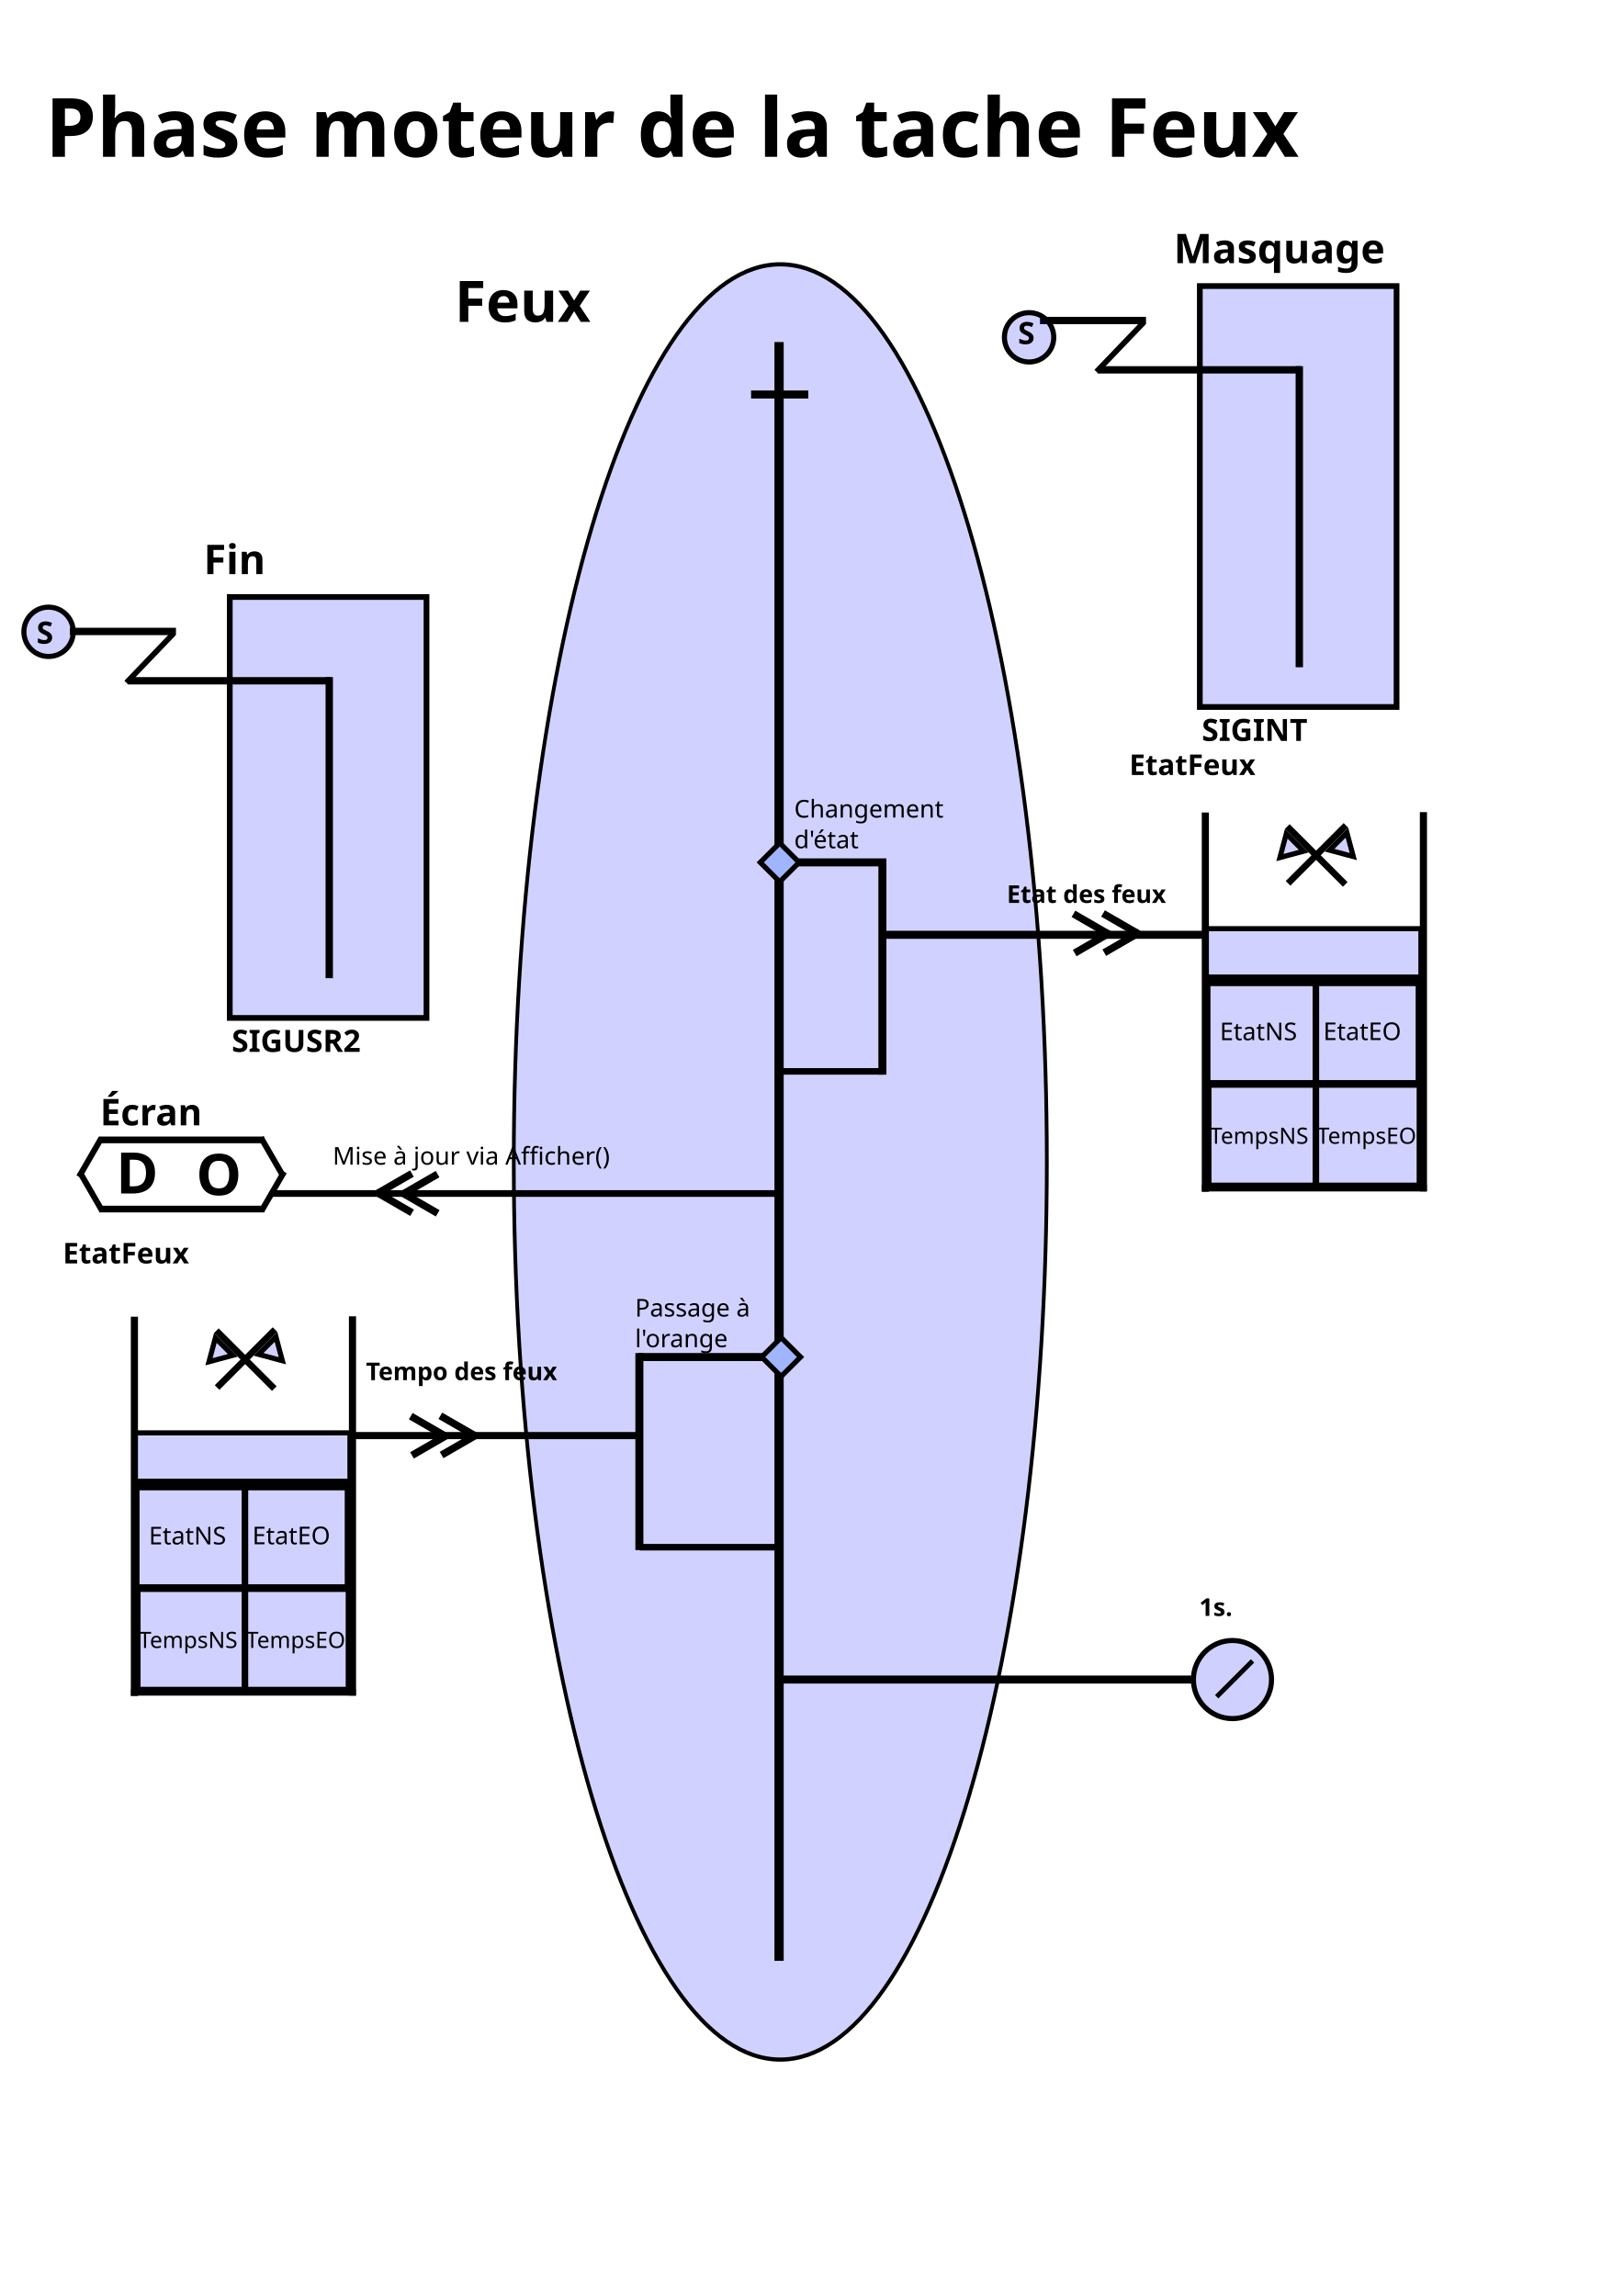
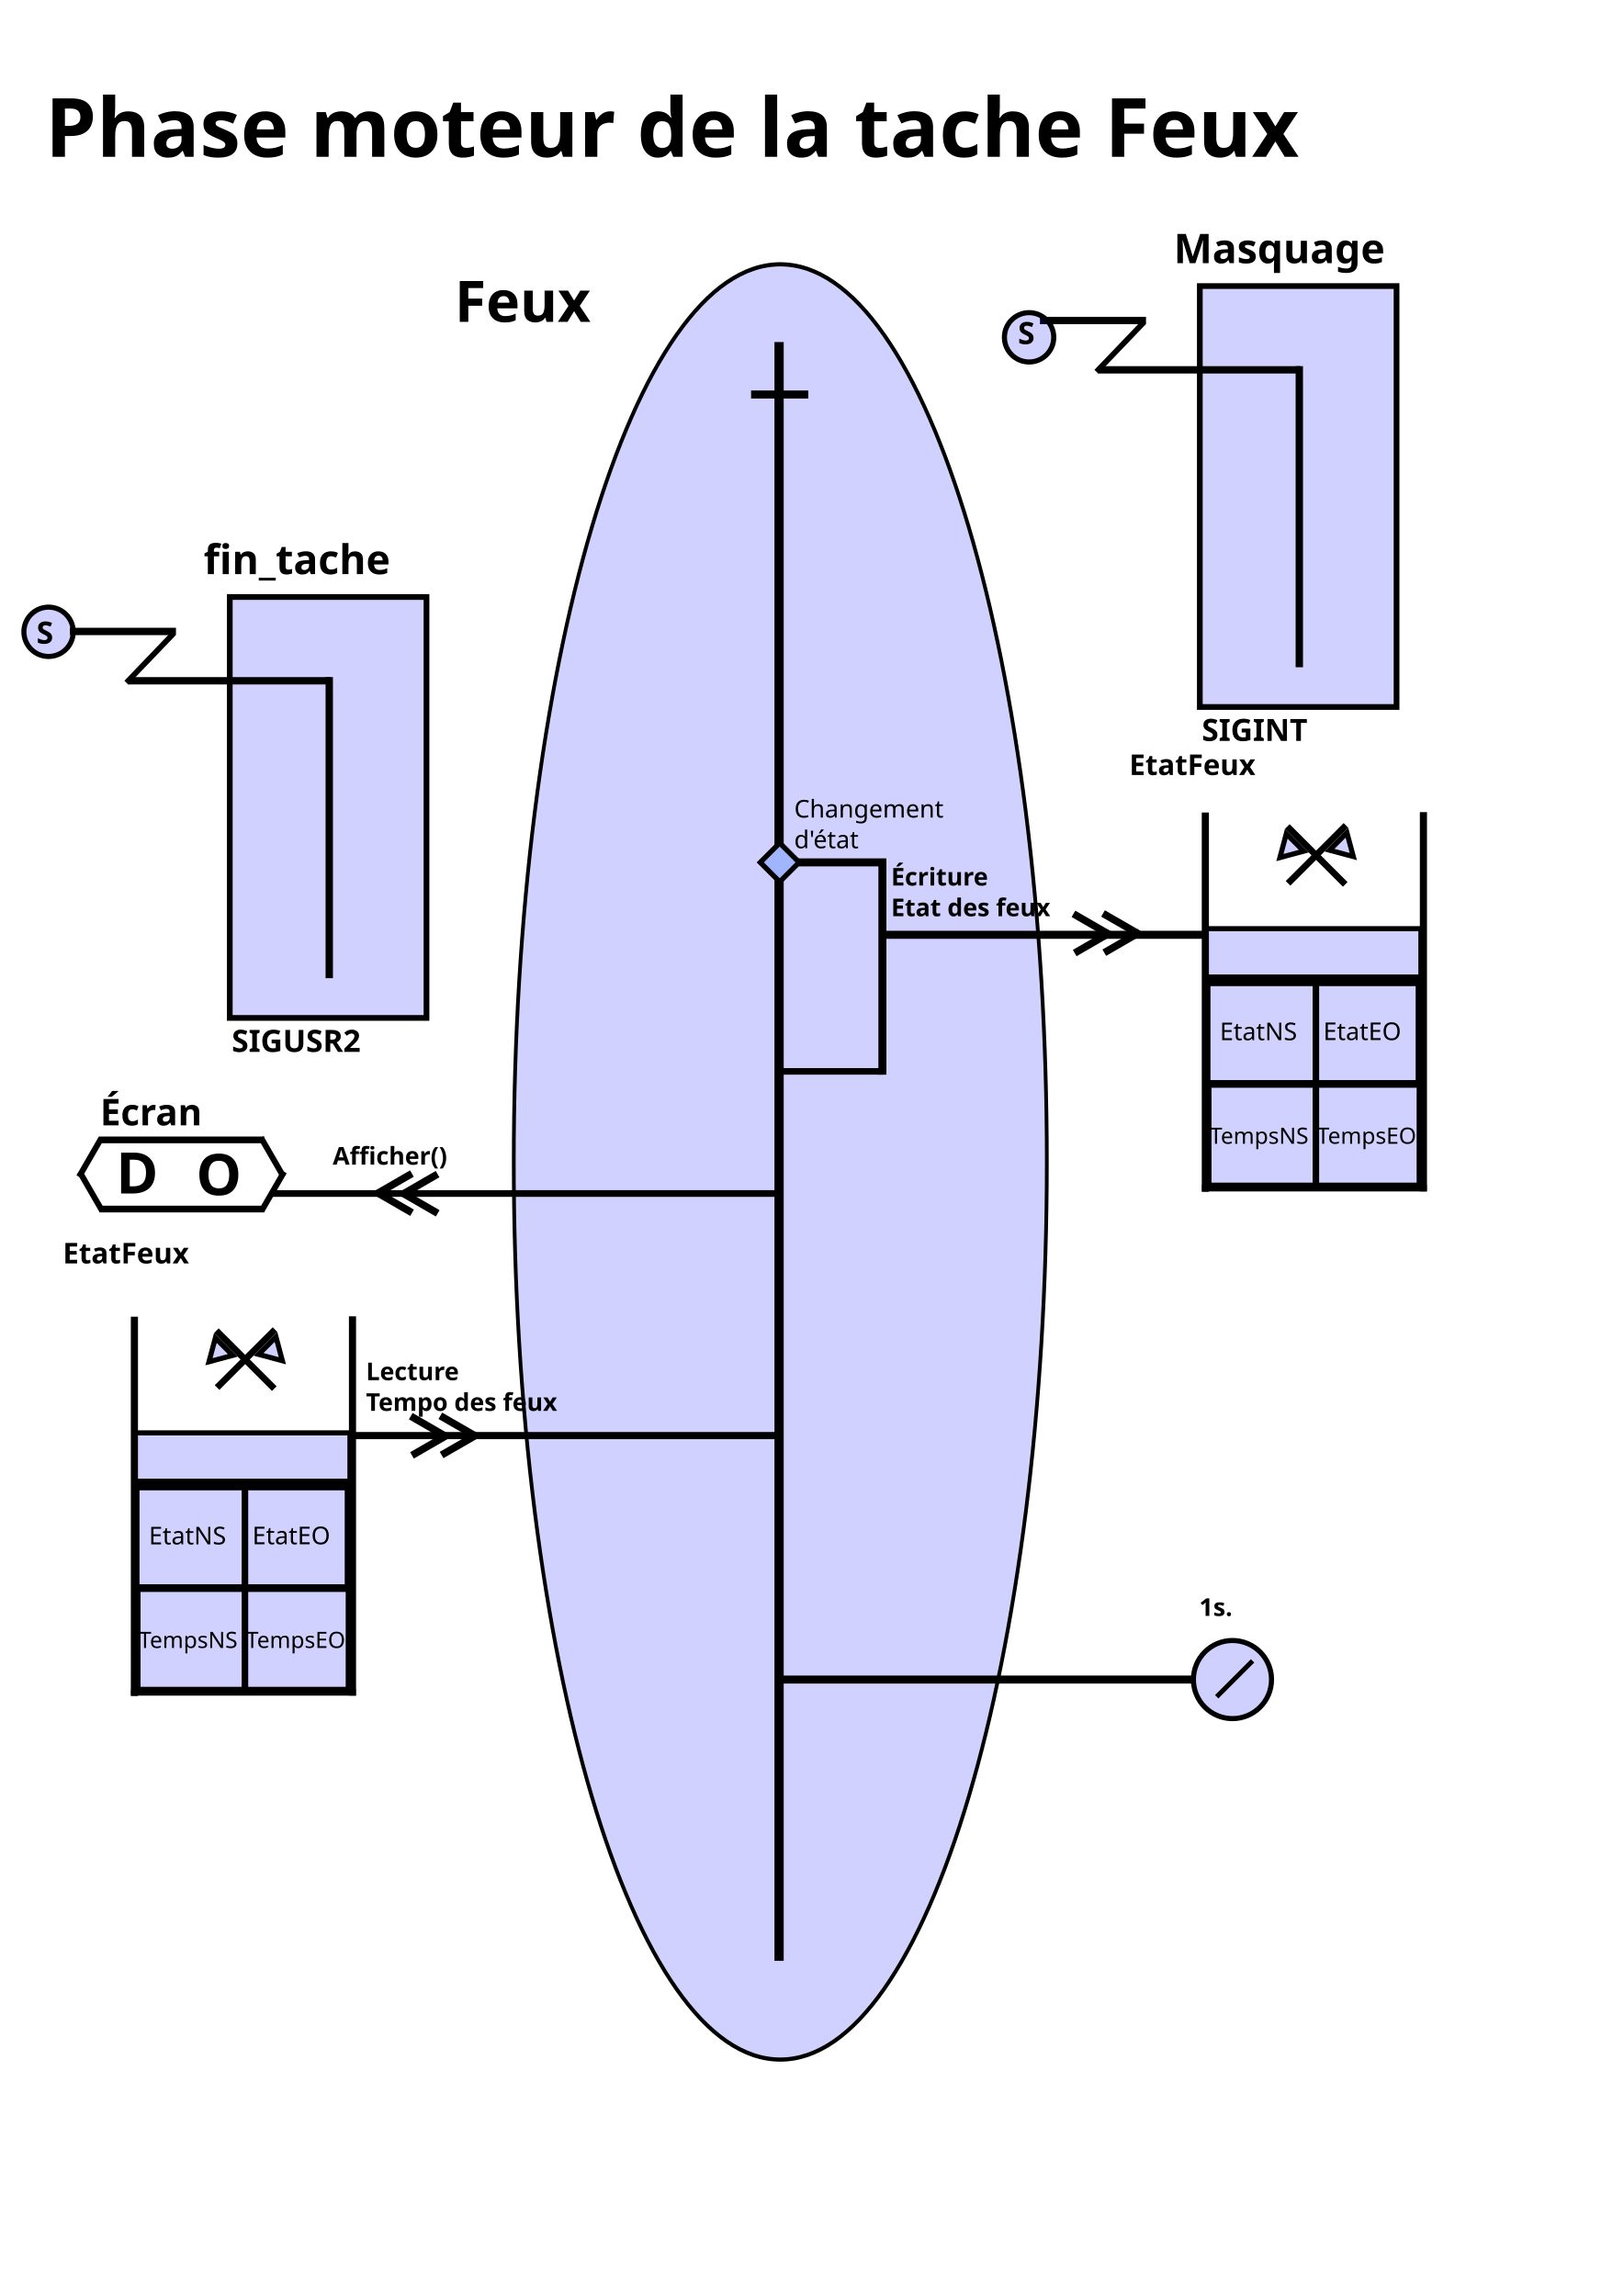
<svg xmlns="http://www.w3.org/2000/svg" width="210mm" height="297mm" id="svg2" version="1.1">
  <defs id="defs4" />
  <g id="layer1" style="display:inline">
    <path style="fill:#0000ff;fill-opacity:0.183;stroke:#000000;stroke-width:2.5;stroke-miterlimit:4;stroke-opacity:1;stroke-dasharray:none" id="path2987" d="m 671.429,656.648 a 178.571,535.714 0 1 1 -357.143,0 178.571,535.714 0 1 1 357.143,0 z" transform="matrix(0.7295883,0,0,0.8191961,21.84575,30.15306)" />
    <text xml:space="preserve" style="font-size:40px;font-style:normal;font-weight:normal;line-height:125%;letter-spacing:0px;word-spacing:0px;fill:#000000;fill-opacity:1;stroke:none;font-family:Sans" x="22.103" y="76.662" id="text2991">
      <tspan id="tspan2993" x="22.103" y="76.662" style="font-weight:bold;-inkscape-font-specification:Sans Bold">Phase moteur de la tache Feux</tspan>
    </text>
    <text xml:space="preserve" style="font-size:28px;font-style:normal;font-weight:bold;line-height:125%;letter-spacing:0px;word-spacing:0px;fill:#000000;fill-opacity:1;stroke:none;font-family:Sans;-inkscape-font-specification:Sans Bold" x="222.234" y="157.367" id="text2995">
      <tspan id="tspan2997" x="222.234" y="157.367">Feux</tspan>
    </text>
    <rect style="fill:#0000ff;fill-opacity:0.183;stroke:#000000;stroke-width:2.5;stroke-miterlimit:4;stroke-opacity:1;stroke-dasharray:none" id="rect2999" width="2.02" height="788.929" x="379.817" y="168.479" />
    <rect style="fill:#0000ff;fill-opacity:0.183;stroke:#000000;stroke-width:2.5;stroke-miterlimit:4;stroke-opacity:1;stroke-dasharray:none" id="rect3810" width="1.414" height="102.53" x="430.628" y="421.623" />
    <rect style="fill:#0000ff;fill-opacity:0.183;stroke:#000000;stroke-width:2.5;stroke-miterlimit:4;stroke-opacity:1;stroke-dasharray:none" id="rect3812" width="50.205" height="0.707" x="380.423" y="523.446" />
    <text xml:space="preserve" style="font-size:40px;font-style:normal;font-weight:normal;line-height:125%;letter-spacing:0px;word-spacing:0px;fill:#000000;fill-opacity:1;stroke:none;display:inline;font-family:Sans" x="30.708" y="617.679" id="text4428-0">
      <tspan id="tspan4430-1" x="30.708" y="617.679" style="font-size:14px;font-weight:bold;-inkscape-font-specification:Sans Bold">EtatFeux</tspan>
    </text>
-     <rect style="fill:#0000ff;fill-opacity:0.183;stroke:#000000;stroke-width:2.5;stroke-miterlimit:4;stroke-opacity:1;stroke-dasharray:none" id="rect3133" width="138" height="1" x="175" y="701.362" />
+     <rect style="fill:#0000ff;fill-opacity:0.183;stroke:#000000;stroke-width:2.704;stroke-miterlimit:4;stroke-opacity:1;stroke-dasharray:none" id="rect3133" width="202.85" height="0.796" x="175.102" y="701.464" />
    <rect style="fill:#0000ff;fill-opacity:0.183;stroke:#000000;stroke-width:2.5;stroke-miterlimit:4;stroke-opacity:1;stroke-dasharray:none;display:inline" id="rect3814-1-2-2" width="17.539" height="1.096" x="533.752" y="491.277" transform="matrix(0.8660254,0.5,-0.5,0.8660254,0,0)" />
    <rect style="fill:#0000ff;fill-opacity:0.183;stroke:#000000;stroke-width:2.5;stroke-miterlimit:4;stroke-opacity:1;stroke-dasharray:none;display:inline" id="rect3814-5-8-6-3" width="17.539" height="1.096" x="-167.489" y="723.44" transform="matrix(0.8660254,-0.5,0.5,0.8660254,0,0)" />
    <rect style="fill:#0000ff;fill-opacity:0.183;stroke:#000000;stroke-width:2.5;stroke-miterlimit:4;stroke-opacity:1;stroke-dasharray:none;display:inline" id="rect3814-1-7-6" width="17.539" height="1.096" x="521.315" y="498.664" transform="matrix(0.8660254,0.5,-0.5,0.8660254,0,0)" />
    <rect style="fill:#0000ff;fill-opacity:0.183;stroke:#000000;stroke-width:2.5;stroke-miterlimit:4;stroke-opacity:1;stroke-dasharray:none;display:inline" id="rect3814-5-8-7-0" width="17.539" height="1.096" x="-180.104" y="716.362" transform="matrix(0.8660254,-0.5,0.5,0.8660254,0,0)" />
    <text xml:space="preserve" style="font-size:12px;font-style:normal;font-weight:bold;line-height:125%;letter-spacing:0px;word-spacing:0px;fill:#000000;fill-opacity:1;stroke:none;font-family:Sans;-inkscape-font-specification:Sans Bold" x="178.898" y="674.767" id="text3162">
-       <tspan id="tspan3164" x="178.898" y="674.767">Tempo des feux</tspan>
+       <tspan id="tspan3164" x="178.898" y="674.767">Lecture </tspan>
+       <tspan x="178.898" y="689.767" id="tspan3112">Tempo des feux</tspan>
    </text>
    <text xml:space="preserve" style="font-size:12px;font-style:normal;font-weight:normal;line-height:125%;letter-spacing:0px;word-spacing:0px;fill:#000000;fill-opacity:1;stroke:none;font-family:Sans" x="388.202" y="399.703" id="text3909">
      <tspan id="tspan3911" x="388.202" y="399.703">Changement</tspan>
      <tspan x="388.202" y="414.703" id="tspan3913">d'état</tspan>
-     </text>
-     <text xml:space="preserve" style="font-size:12px;font-style:normal;font-weight:normal;line-height:125%;letter-spacing:0px;word-spacing:0px;fill:#000000;fill-opacity:1;stroke:none;font-family:Sans" x="310.42" y="643.654" id="text3915">
-       <tspan id="tspan3917" x="310.42" y="643.654">Passage à </tspan>
-       <tspan x="310.42" y="658.654" id="tspan3919">l'orange</tspan>
    </text>
  </g>
  <g id="layer6">
    <rect style="fill:#a1b5ff;fill-opacity:1;stroke:#000000;stroke-width:2.5;stroke-miterlimit:4;stroke-opacity:1;stroke-dasharray:none" id="rect3924" width="201.525" height="1.414" x="380.423" y="820.431" />
    <path style="fill:#0000ff;fill-opacity:0.184;stroke:#000000;stroke-width:2.5;stroke-miterlimit:4;stroke-opacity:1;stroke-dasharray:none" id="path3928" d="m 626.497,825.381 a 19.092,19.092 0 1 1 -38.184,0 19.092,19.092 0 1 1 38.184,0 z" transform="translate(-4.949747,-4.242641)" />
    <rect style="fill:#0000ff;fill-opacity:0.184;stroke:#000000;stroke-width:1.807;stroke-miterlimit:4;stroke-opacity:1;stroke-dasharray:none" id="rect3930" width="22.996" height="0.511" x="-165.131" y="1006.877" transform="matrix(0.7071068,-0.7071068,0.7071068,0.7071068,0,0)" />
    <text xml:space="preserve" style="font-size:12px;font-style:normal;font-weight:bold;line-height:125%;letter-spacing:0px;word-spacing:0px;fill:#000000;fill-opacity:1;stroke:none;font-family:Sans;-inkscape-font-specification:Sans Bold" x="586.192" y="790.026" id="text3932">
      <tspan id="tspan3934" x="586.192" y="790.026">1s.</tspan>
    </text>
    <rect style="fill:#0000ff;fill-opacity:0.183;stroke:#000000;stroke-width:2.5;stroke-miterlimit:4;stroke-opacity:1;stroke-dasharray:none" id="rect4207-3" width="0.984" height="182.935" x="588.708" y="398.487" />
    <rect style="fill:#0000ff;fill-opacity:0.183;stroke:#000000;stroke-width:2.5;stroke-miterlimit:4;stroke-opacity:1;stroke-dasharray:none" id="rect4207-9-0" width="0.984" height="182.935" x="695.308" y="398.303" />
    <rect style="fill:#0000ff;fill-opacity:0.183;stroke:#000000;stroke-width:2.687;stroke-miterlimit:4;stroke-opacity:1;stroke-dasharray:none" id="rect4229-0" width="107.206" height="0.508" x="588.888" y="580.651" />
    <rect style="fill:#0000ff;fill-opacity:0.183;stroke:#000000;stroke-width:3.618;stroke-miterlimit:4;stroke-opacity:1;stroke-dasharray:none" id="rect4231-39" width="103.895" height="50.066" x="590.397" y="529.932" />
    <rect style="fill:#0000ff;fill-opacity:0.183;stroke:#000000;stroke-width:3.601;stroke-miterlimit:4;stroke-opacity:1;stroke-dasharray:none" id="rect4231-3-3-6" width="103.912" height="49.591" x="589.897" y="480.324" />
    <rect style="fill:#0000ff;fill-opacity:0.183;stroke:#000000;stroke-width:2.5;stroke-miterlimit:4;stroke-opacity:1;stroke-dasharray:none" id="rect4231-3-3-7-7" width="105.014" height="23.645" x="589.557" y="454.035" />
    <rect style="fill:#0000ff;fill-opacity:0.183;stroke:#000000;stroke-width:2.5;stroke-miterlimit:4;stroke-opacity:1;stroke-dasharray:none" id="rect4331-1" width="0.695" height="37.555" x="750.229" y="-178.636" transform="matrix(0.7071068,0.7071068,-0.7071068,0.7071068,0,0)" />
    <path style="fill:#0000ff;fill-opacity:0.183;stroke:#000000;stroke-width:2.5;stroke-miterlimit:4;stroke-opacity:1;stroke-dasharray:none" id="path4333-3" d="m 641.905,473.743 -10.432,6.023 0,-12.046 z" transform="matrix(0.7071068,0.7071068,-0.7071068,0.7071068,542.6171,-370.1109)" />
    <rect style="fill:#0000ff;fill-opacity:0.183;stroke:#000000;stroke-width:2.5;stroke-miterlimit:4;stroke-opacity:1;stroke-dasharray:none" id="rect4331-2-3" width="0.695" height="37.555" x="158.889" y="731.926" transform="matrix(0.7071068,-0.7071068,0.7071068,0.7071068,0,0)" />
    <path style="fill:#0000ff;fill-opacity:0.183;stroke:#000000;stroke-width:2.5;stroke-miterlimit:4;stroke-opacity:1;stroke-dasharray:none" id="path4333-1-6" d="m 641.905,473.743 -10.432,6.023 0,-12.046 z" transform="matrix(-0.258819,-0.9659258,0.9659258,-0.258819,337.304,1150.273)" />
    <rect style="fill:#0000ff;fill-opacity:0.183;stroke:#000000;stroke-width:2.622;stroke-miterlimit:4;stroke-opacity:1;stroke-dasharray:none" id="rect4426" width="0.574" height="102.484" x="642.945" y="478.542" />
    <text xml:space="preserve" style="font-size:12px;font-style:normal;font-weight:normal;line-height:125%;letter-spacing:0px;word-spacing:0px;fill:#000000;fill-opacity:1;stroke:none;font-family:Sans" x="596.274" y="508.549" id="text3169">
      <tspan id="tspan3171" x="596.274" y="508.549">EtatNS</tspan>
    </text>
    <text xml:space="preserve" style="font-size:12px;font-style:normal;font-weight:normal;line-height:125%;letter-spacing:0px;word-spacing:0px;fill:#000000;fill-opacity:1;stroke:none;font-family:Sans" x="646.841" y="508.491" id="text3169-1">
      <tspan x="646.841" y="508.491" id="tspan3194">EtatEO</tspan>
    </text>
    <text xml:space="preserve" style="font-size:11px;font-style:normal;font-weight:normal;line-height:125%;letter-spacing:0px;word-spacing:0px;fill:#000000;fill-opacity:1;stroke:none;font-family:Sans" x="591.357" y="559.201" id="text3198">
      <tspan id="tspan3200" x="591.357" y="559.201">TempsNS</tspan>
    </text>
    <text xml:space="preserve" style="font-size:11px;font-style:normal;font-weight:normal;line-height:125%;letter-spacing:0px;word-spacing:0px;fill:#000000;fill-opacity:1;stroke:none;font-family:Sans" x="643.749" y="559.188" id="text3198-5">
      <tspan id="tspan3200-8" x="643.749" y="559.188">TempsEO</tspan>
    </text>
    <rect style="fill:#0000ff;fill-opacity:0.183;stroke:#000000;stroke-width:2.5;stroke-miterlimit:4;stroke-opacity:1;stroke-dasharray:none" id="rect4207-3-3" width="0.984" height="182.935" x="65.208" y="644.987" />
    <rect style="fill:#0000ff;fill-opacity:0.183;stroke:#000000;stroke-width:2.5;stroke-miterlimit:4;stroke-opacity:1;stroke-dasharray:none" id="rect4207-9-0-9" width="0.984" height="182.935" x="171.808" y="644.803" />
    <rect style="fill:#0000ff;fill-opacity:0.183;stroke:#000000;stroke-width:2.687;stroke-miterlimit:4;stroke-opacity:1;stroke-dasharray:none" id="rect4229-0-1" width="107.206" height="0.508" x="65.388" y="827.151" />
    <rect style="fill:#0000ff;fill-opacity:0.183;stroke:#000000;stroke-width:3.618;stroke-miterlimit:4;stroke-opacity:1;stroke-dasharray:none" id="rect4231-39-6" width="103.895" height="50.066" x="66.897" y="776.432" />
    <rect style="fill:#0000ff;fill-opacity:0.183;stroke:#000000;stroke-width:3.601;stroke-miterlimit:4;stroke-opacity:1;stroke-dasharray:none" id="rect4231-3-3-6-3" width="103.912" height="49.591" x="66.397" y="726.824" />
    <rect style="fill:#0000ff;fill-opacity:0.183;stroke:#000000;stroke-width:2.5;stroke-miterlimit:4;stroke-opacity:1;stroke-dasharray:none" id="rect4231-3-3-7-7-5" width="105.014" height="23.645" x="66.057" y="700.535" />
    <rect style="fill:#0000ff;fill-opacity:0.183;stroke:#000000;stroke-width:2.5;stroke-miterlimit:4;stroke-opacity:1;stroke-dasharray:none" id="rect4331-1-7" width="0.695" height="37.555" x="554.361" y="365.836" transform="matrix(0.7071068,0.7071068,-0.7071068,0.7071068,0,0)" />
    <path style="fill:#0000ff;fill-opacity:0.183;stroke:#000000;stroke-width:2.5;stroke-miterlimit:4;stroke-opacity:1;stroke-dasharray:none" id="path4333-3-9" d="m 641.905,473.743 -10.432,6.023 0,-12.046 z" transform="matrix(0.7071068,0.7071068,-0.7071068,0.7071068,19.11714,-123.6109)" />
    <rect style="fill:#0000ff;fill-opacity:0.183;stroke:#000000;stroke-width:2.5;stroke-miterlimit:4;stroke-opacity:1;stroke-dasharray:none" id="rect4331-2-3-9" width="0.695" height="37.555" x="-385.583" y="536.057" transform="matrix(0.7071068,-0.7071068,0.7071068,0.7071068,0,0)" />
    <path style="fill:#0000ff;fill-opacity:0.183;stroke:#000000;stroke-width:2.5;stroke-miterlimit:4;stroke-opacity:1;stroke-dasharray:none" id="path4333-1-6-7" d="m 641.905,473.743 -10.432,6.023 0,-12.046 z" transform="matrix(-0.258819,-0.9659258,0.9659258,-0.258819,-186.196,1396.773)" />
    <rect style="fill:#0000ff;fill-opacity:0.183;stroke:#000000;stroke-width:2.622;stroke-miterlimit:4;stroke-opacity:1;stroke-dasharray:none" id="rect4426-5" width="0.574" height="102.484" x="119.445" y="725.042" />
    <text xml:space="preserve" style="font-size:12px;font-style:normal;font-weight:normal;line-height:125%;letter-spacing:0px;word-spacing:0px;fill:#000000;fill-opacity:1;stroke:none;font-family:Sans" x="72.774" y="755.049" id="text3169-6">
      <tspan id="tspan3171-7" x="72.774" y="755.049">EtatNS</tspan>
    </text>
    <text xml:space="preserve" style="font-size:12px;font-style:normal;font-weight:normal;line-height:125%;letter-spacing:0px;word-spacing:0px;fill:#000000;fill-opacity:1;stroke:none;font-family:Sans" x="123.341" y="754.991" id="text3169-1-2">
      <tspan x="123.341" y="754.991" id="tspan3194-4">EtatEO</tspan>
    </text>
    <text xml:space="preserve" style="font-size:11px;font-style:normal;font-weight:normal;line-height:125%;letter-spacing:0px;word-spacing:0px;fill:#000000;fill-opacity:1;stroke:none;font-family:Sans" x="67.857" y="805.701" id="text3198-1">
      <tspan id="tspan3200-3" x="67.857" y="805.701">TempsNS</tspan>
    </text>
    <text xml:space="preserve" style="font-size:11px;font-style:normal;font-weight:normal;line-height:125%;letter-spacing:0px;word-spacing:0px;fill:#000000;fill-opacity:1;stroke:none;font-family:Sans" x="120.249" y="805.688" id="text3198-5-8">
      <tspan id="tspan3200-8-1" x="120.249" y="805.688">TempsEO</tspan>
    </text>
  </g>
  <g id="layer5" style="display:inline">
    <rect style="fill:#0000ff;fill-opacity:0.183;stroke:#000000;stroke-width:2.5;stroke-miterlimit:4;stroke-opacity:1;stroke-dasharray:none;display:inline" id="rect3944" width="78.289" height="0.775" x="49.657" y="556.909" />
    <rect style="fill:#0000ff;fill-opacity:0.183;stroke:#000000;stroke-width:2.5;stroke-miterlimit:4;stroke-opacity:1;stroke-dasharray:none;display:inline" id="rect3944-2" width="78.289" height="0.775" x="49.762" y="590.723" />
    <rect style="fill:#0000ff;fill-opacity:0.183;stroke:#000000;stroke-width:2.5;stroke-miterlimit:4;stroke-opacity:1;stroke-dasharray:none;display:inline" id="rect3986-1" width="0.388" height="19.378" x="406.526" y="427.922" transform="matrix(0.8660254,0.5,-0.5,0.8660254,0,0)" />
    <rect style="fill:#0000ff;fill-opacity:0.183;stroke:#000000;stroke-width:2.5;stroke-miterlimit:4;stroke-opacity:1;stroke-dasharray:none;display:inline" id="rect3986" width="0.388" height="19.378" x="-167.819" y="546.719" transform="matrix(0.8660254,-0.5,0.5,0.8660254,0,0)" />
    <rect style="fill:#0000ff;fill-opacity:0.183;stroke:#000000;stroke-width:2.5;stroke-miterlimit:4;stroke-opacity:1;stroke-dasharray:none;display:inline" id="rect3986-1-4" width="0.388" height="19.378" x="-321.311" y="-477.703" transform="matrix(-0.8660254,-0.5,0.5,-0.8660254,0,0)" />
    <rect style="fill:#0000ff;fill-opacity:0.183;stroke:#000000;stroke-width:2.5;stroke-miterlimit:4;stroke-opacity:1;stroke-dasharray:none;display:inline" id="rect3986-9" width="0.388" height="19.378" x="252.556" y="-536.419" transform="matrix(-0.8660254,0.5,-0.5,-0.8660254,0,0)" />
    <text xml:space="preserve" style="font-size:28px;font-style:normal;font-weight:bold;line-height:125%;letter-spacing:0px;word-spacing:0px;fill:#000000;fill-opacity:1;stroke:none;display:inline;font-family:Sans;-inkscape-font-specification:Sans Bold" x="56.685" y="583.505" id="text4034">
      <tspan id="tspan4036" x="56.685" y="583.505">D</tspan>
    </text>
    <text xml:space="preserve" style="font-size:28px;font-style:normal;font-weight:bold;line-height:125%;letter-spacing:0px;word-spacing:0px;fill:#000000;fill-opacity:1;stroke:none;display:inline;font-family:Sans;-inkscape-font-specification:Sans Bold" x="95.83" y="584.28" id="text4038">
      <tspan id="tspan4040" x="95.83" y="584.28">O</tspan>
    </text>
    <text xml:space="preserve" style="font-size:18px;font-style:normal;font-weight:bold;line-height:125%;letter-spacing:0px;word-spacing:0px;fill:#000000;fill-opacity:1;stroke:none;display:inline;font-family:Sans;-inkscape-font-specification:Sans Bold" x="48.934" y="550.174" id="text4042">
      <tspan id="tspan4044" x="48.934" y="550.174">Écran</tspan>
    </text>
    <rect style="fill:#0000ff;fill-opacity:0.183;stroke:#000000;stroke-width:2.496;stroke-miterlimit:4;stroke-opacity:1;stroke-dasharray:none;display:inline" id="rect4046" width="245.82" height="0.779" x="133.713" y="583.115" />
    <rect style="fill:#0000ff;fill-opacity:0.183;stroke:#000000;stroke-width:2.5;stroke-miterlimit:4;stroke-opacity:1;stroke-dasharray:none;display:inline" id="rect3814-8-2" width="17.539" height="1.096" x="-469.646" y="-413.321" transform="matrix(-0.8660254,-0.5,0.5,-0.8660254,0,0)" />
    <rect style="fill:#0000ff;fill-opacity:0.183;stroke:#000000;stroke-width:2.5;stroke-miterlimit:4;stroke-opacity:1;stroke-dasharray:none;display:inline" id="rect3814-5-0-1" width="17.539" height="1.096" x="113.742" y="-598.102" transform="matrix(-0.8660254,0.5,-0.5,-0.8660254,0,0)" />
    <rect style="fill:#0000ff;fill-opacity:0.183;stroke:#000000;stroke-width:2.5;stroke-miterlimit:4;stroke-opacity:1;stroke-dasharray:none;display:inline" id="rect3814-8-2-3" width="17.539" height="1.096" x="-480.646" y="-407.295" transform="matrix(-0.8660254,-0.5,0.5,-0.8660254,0,0)" />
    <rect style="fill:#0000ff;fill-opacity:0.183;stroke:#000000;stroke-width:2.5;stroke-miterlimit:4;stroke-opacity:1;stroke-dasharray:none;display:inline" id="rect3814-5-0-1-6" width="17.539" height="1.096" x="103.024" y="-604.614" transform="matrix(-0.8660254,0.5,-0.5,-0.8660254,0,0)" />
    <text xml:space="preserve" style="font-size:12px;font-style:normal;font-weight:normal;line-height:125%;letter-spacing:0px;word-spacing:0px;fill:#000000;fill-opacity:1;stroke:none;font-family:Sans" x="162.635" y="569.408" id="text3802">
-       <tspan id="tspan3804" x="162.635" y="569.408">Mise à jour via Afficher()</tspan>
+       <tspan id="tspan3804" x="162.635" y="569.408" style="font-weight:bold;-inkscape-font-specification:Sans Bold">Afficher()</tspan>
    </text>
  </g>
  <g id="layer2" style="display:inline">
    <rect style="fill:#0000ff;fill-opacity:0.183;stroke:#000000;stroke-width:2.802;stroke-miterlimit:4;stroke-opacity:1;stroke-dasharray:none;filter:url(#filter4121)" id="rect3769" width="96.165" height="205.786" x="586.501" y="139.858" />
    <rect style="fill:#0000ff;fill-opacity:0.183;stroke:#000000;stroke-width:2.5;stroke-miterlimit:4;stroke-opacity:1;stroke-dasharray:none;filter:url(#filter4121)" id="rect3787" width="49.329" height="1.096" x="509.616" y="156.15" />
    <rect style="fill:#0000ff;fill-opacity:0.183;stroke:#000000;stroke-width:2.534;stroke-miterlimit:4;stroke-opacity:1;stroke-dasharray:none;filter:url(#filter4121)" id="rect3789" width="96.433" height="1.062" x="538.134" y="180.283" />
    <rect style="fill:#0000ff;fill-opacity:0.183;stroke:#000000;stroke-width:2.5;stroke-miterlimit:4;stroke-opacity:1;stroke-dasharray:none;filter:url(#filter4121)" id="rect3791" width="1.096" height="144.7" x="634.584" y="180.267" />
    <rect style="fill:#0000ff;fill-opacity:0.183;stroke:#000000;stroke-width:1.891;stroke-miterlimit:4;stroke-opacity:1;stroke-dasharray:none;filter:url(#filter4121)" id="rect3793" width="31.512" height="0.829" x="244.118" y="512.312" transform="matrix(0.6918904,-0.7220026,0.7171599,0.6969086,0,0)" />
    <path transform="translate(2.070245,53.10614)" style="fill:#0000ff;fill-opacity:0.183;stroke:#000000;stroke-width:2.5;stroke-miterlimit:4;stroke-opacity:1;stroke-dasharray:none;filter:url(#filter4121)" id="path3795" d="m 513.027,111.813 a 12.058,12.058 0 1 1 -24.117,0 12.058,12.058 0 1 1 24.117,0 z" />
    <text xml:space="preserve" style="font-size:15px;font-style:normal;font-weight:bold;line-height:125%;letter-spacing:0px;word-spacing:0px;fill:#000000;fill-opacity:1;stroke:none;filter:url(#filter4121);font-family:Sans;-inkscape-font-specification:Sans Bold" x="497.557" y="168.208" id="text3797">
      <tspan id="tspan3799" x="497.557" y="168.208">S</tspan>
    </text>
    <text xml:space="preserve" style="font-size:40px;font-style:normal;font-weight:normal;line-height:100%;letter-spacing:0px;word-spacing:0px;fill:#000000;fill-opacity:1;stroke:none;filter:url(#filter4121);font-family:Sans" x="587.447" y="362.238" id="text3801">
      <tspan x="587.447" y="362.238" style="font-size:15px;font-weight:bold;line-height:100%;-inkscape-font-specification:Sans Bold" id="tspan3807">SIGINT</tspan>
    </text>
    <text xml:space="preserve" style="font-size:20px;font-style:normal;font-weight:bold;line-height:125%;letter-spacing:0px;word-spacing:0px;fill:#000000;fill-opacity:1;stroke:none;filter:url(#filter4121);font-family:Sans;-inkscape-font-specification:Sans Bold" x="573.735" y="128.659" id="text3264">
      <tspan id="tspan3266" x="573.735" y="128.659">Masquage</tspan>
    </text>
    <path transform="translate(-477.2297,197.0764)" style="fill:#0000ff;fill-opacity:0.183;stroke:#000000;stroke-width:2.5;stroke-miterlimit:4;stroke-opacity:1;stroke-dasharray:none;filter:url(#filter4121)" id="path3795-3" d="m 513.027,111.813 a 12.058,12.058 0 1 1 -24.117,0 12.058,12.058 0 1 1 24.117,0 z" />
  </g>
  <g id="layer3" style="display:inline">
    <rect style="fill:#0000ff;fill-opacity:0.183;stroke:#000000;stroke-width:2.802;stroke-miterlimit:4;stroke-opacity:1;stroke-dasharray:none;filter:url(#filter4121)" id="rect3769-3" width="96.165" height="205.786" x="112.317" y="291.877" />
    <rect style="fill:#0000ff;fill-opacity:0.183;stroke:#000000;stroke-width:2.5;stroke-miterlimit:4;stroke-opacity:1;stroke-dasharray:none;filter:url(#filter4121)" id="rect3787-0" width="49.329" height="1.096" x="35.432" y="308.169" />
    <rect style="fill:#0000ff;fill-opacity:0.183;stroke:#000000;stroke-width:2.534;stroke-miterlimit:4;stroke-opacity:1;stroke-dasharray:none;filter:url(#filter4121)" id="rect3789-3" width="96.433" height="1.062" x="63.95" y="332.302" />
    <rect style="fill:#0000ff;fill-opacity:0.183;stroke:#000000;stroke-width:2.5;stroke-miterlimit:4;stroke-opacity:1;stroke-dasharray:none;filter:url(#filter4121)" id="rect3791-7" width="1.096" height="144.7" x="160.4" y="332.286" />
    <rect style="fill:#0000ff;fill-opacity:0.183;stroke:#000000;stroke-width:1.891;stroke-miterlimit:4;stroke-opacity:1;stroke-dasharray:none;filter:url(#filter4121)" id="rect3793-0" width="31.512" height="0.829" x="-195.377" y="275.125" transform="matrix(0.6918904,-0.7220026,0.7171599,0.6969086,0,0)" />
    <text xml:space="preserve" style="font-size:15px;font-style:normal;font-weight:bold;line-height:125%;letter-spacing:0px;word-spacing:0px;fill:#000000;fill-opacity:1;stroke:none;filter:url(#filter4121);font-family:Sans;-inkscape-font-specification:Sans Bold" x="17.818" y="314.671" id="text3797-9">
      <tspan id="tspan3799-7" x="17.818" y="314.671">S</tspan>
    </text>
    <text xml:space="preserve" style="font-size:40px;font-style:normal;font-weight:normal;line-height:100%;letter-spacing:0px;word-spacing:0px;fill:#000000;fill-opacity:1;stroke:none;filter:url(#filter4121);font-family:Sans" x="113.263" y="514.257" id="text3801-5">
      <tspan x="113.263" y="514.257" style="font-size:15px;font-weight:bold;line-height:100%;-inkscape-font-specification:Sans Bold" id="tspan3807-9">SIGUSR2</tspan>
    </text>
    <text xml:space="preserve" style="font-size:20px;font-style:normal;font-weight:bold;line-height:125%;letter-spacing:0px;word-spacing:0px;fill:#000000;fill-opacity:1;stroke:none;filter:url(#filter4121);font-family:Sans;-inkscape-font-specification:Sans Bold" x="99.551" y="280.678" id="text3264-1">
-       <tspan id="tspan3266-0" x="99.551" y="280.678">Fin</tspan>
+       <tspan id="tspan3266-0" x="99.551" y="280.678">fin_tache</tspan>
    </text>
    <rect style="fill:#0000ff;fill-opacity:0.183;stroke:#000000;stroke-width:2.5;stroke-miterlimit:4;stroke-opacity:1;stroke-dasharray:none" id="rect3606" width="25.456" height="1.414" x="368.403" y="192.167" />
  </g>
  <g id="layer4" style="display:inline">
    <text xml:space="preserve" style="font-size:40px;font-style:normal;font-weight:normal;line-height:125%;letter-spacing:0px;word-spacing:0px;fill:#000000;fill-opacity:1;stroke:none;font-family:Sans" x="552.008" y="378.913" id="text4428">
      <tspan id="tspan4430" x="552.008" y="378.913" style="font-size:14px;font-weight:bold;-inkscape-font-specification:Sans Bold">EtatFeux</tspan>
    </text>
    <rect style="fill:#0000ff;fill-opacity:0.183;stroke:#000000;stroke-width:2.305;stroke-miterlimit:4;stroke-opacity:1;stroke-dasharray:none" id="rect3574" width="155.012" height="1.623" x="432.243" y="456.213" />
    <rect style="fill:#0000ff;fill-opacity:0.183;stroke:#000000;stroke-width:2.5;stroke-miterlimit:4;stroke-opacity:1;stroke-dasharray:none;display:inline" id="rect3814-1-2" width="17.539" height="1.096" x="691.494" y="116.621" transform="matrix(0.8660254,0.5,-0.5,0.8660254,0,0)" />
    <rect style="fill:#0000ff;fill-opacity:0.183;stroke:#000000;stroke-width:2.5;stroke-miterlimit:4;stroke-opacity:1;stroke-dasharray:none;display:inline" id="rect3814-5-8-6" width="17.539" height="1.096" x="235.844" y="672.72" transform="matrix(0.8660254,-0.5,0.5,0.8660254,0,0)" />
    <rect style="fill:#0000ff;fill-opacity:0.183;stroke:#000000;stroke-width:2.5;stroke-miterlimit:4;stroke-opacity:1;stroke-dasharray:none;display:inline" id="rect3814-1-7" width="17.539" height="1.096" x="679.057" y="124.008" transform="matrix(0.8660254,0.5,-0.5,0.8660254,0,0)" />
    <rect style="fill:#0000ff;fill-opacity:0.183;stroke:#000000;stroke-width:2.5;stroke-miterlimit:4;stroke-opacity:1;stroke-dasharray:none;display:inline" id="rect3814-5-8-7" width="17.539" height="1.096" x="223.229" y="665.643" transform="matrix(0.8660254,-0.5,0.5,0.8660254,0,0)" />
-     <text xml:space="preserve" style="font-size:40px;font-style:normal;font-weight:normal;line-height:125%;letter-spacing:0px;word-spacing:0px;fill:#000000;fill-opacity:1;stroke:none;font-family:Sans" x="492.146" y="441.422" id="text3716">
-       <tspan id="tspan3718" x="492.146" y="441.422" style="font-size:12px;font-weight:bold;-inkscape-font-specification:Sans Bold">Etat des feux</tspan>
+     <text xml:space="preserve" style="font-size:40px;font-style:normal;font-weight:normal;line-height:125%;letter-spacing:0px;word-spacing:0px;fill:#000000;fill-opacity:1;stroke:none;font-family:Sans" x="435.578" y="432.937" id="text3716">
+       <tspan id="tspan3718" x="435.578" y="432.937" style="font-size:12px;font-weight:bold;-inkscape-font-specification:Sans Bold">Écriture </tspan>
+       <tspan x="435.578" y="447.937" style="font-size:12px;font-weight:bold;-inkscape-font-specification:Sans Bold" id="tspan3114">Etat des feux</tspan>
    </text>
    <rect style="fill:#0000ff;fill-opacity:0.183;stroke:#000000;stroke-width:2.5;stroke-miterlimit:4;stroke-opacity:1;stroke-dasharray:none" id="rect3808" width="50.912" height="1.414" x="381.131" y="420.916" />
-     <rect style="fill:#0000ff;fill-opacity:0.183;stroke:#000000;stroke-width:2.5;stroke-miterlimit:4;stroke-opacity:1;stroke-dasharray:none" id="rect3064" width="65.761" height="1.414" x="313.248" y="662.746" />
-     <rect style="fill:#0000ff;fill-opacity:0.183;stroke:#000000;stroke-width:2.5;stroke-miterlimit:4;stroke-opacity:1;stroke-dasharray:none" id="rect3066" width="65.054" height="0.707" x="313.955" y="756.084" />
-     <rect style="fill:#0000ff;fill-opacity:0.183;stroke:#000000;stroke-width:2.529;stroke-miterlimit:4;stroke-opacity:1;stroke-dasharray:none" id="rect3068" width="1.386" height="93.774" x="311.848" y="662.796" />
    <rect style="fill:#a1b5ff;fill-opacity:1;stroke:#000000;stroke-width:2.5;stroke-miterlimit:4;stroke-opacity:1;stroke-dasharray:none;display:inline" id="rect3092" width="13.435" height="13.435" x="560.915" y="21.915" transform="matrix(0.7071068,0.7071068,-0.7071068,0.7071068,0,0)" />
-     <rect style="fill:#a1b5ff;fill-opacity:1;stroke:#000000;stroke-width:2.5;stroke-miterlimit:4;stroke-opacity:1;stroke-dasharray:none;display:inline" id="rect3092-1" width="13.435" height="13.435" x="732.415" y="192.415" transform="matrix(0.7071068,0.7071068,-0.7071068,0.7071068,0,0)" />
  </g>
</svg>
